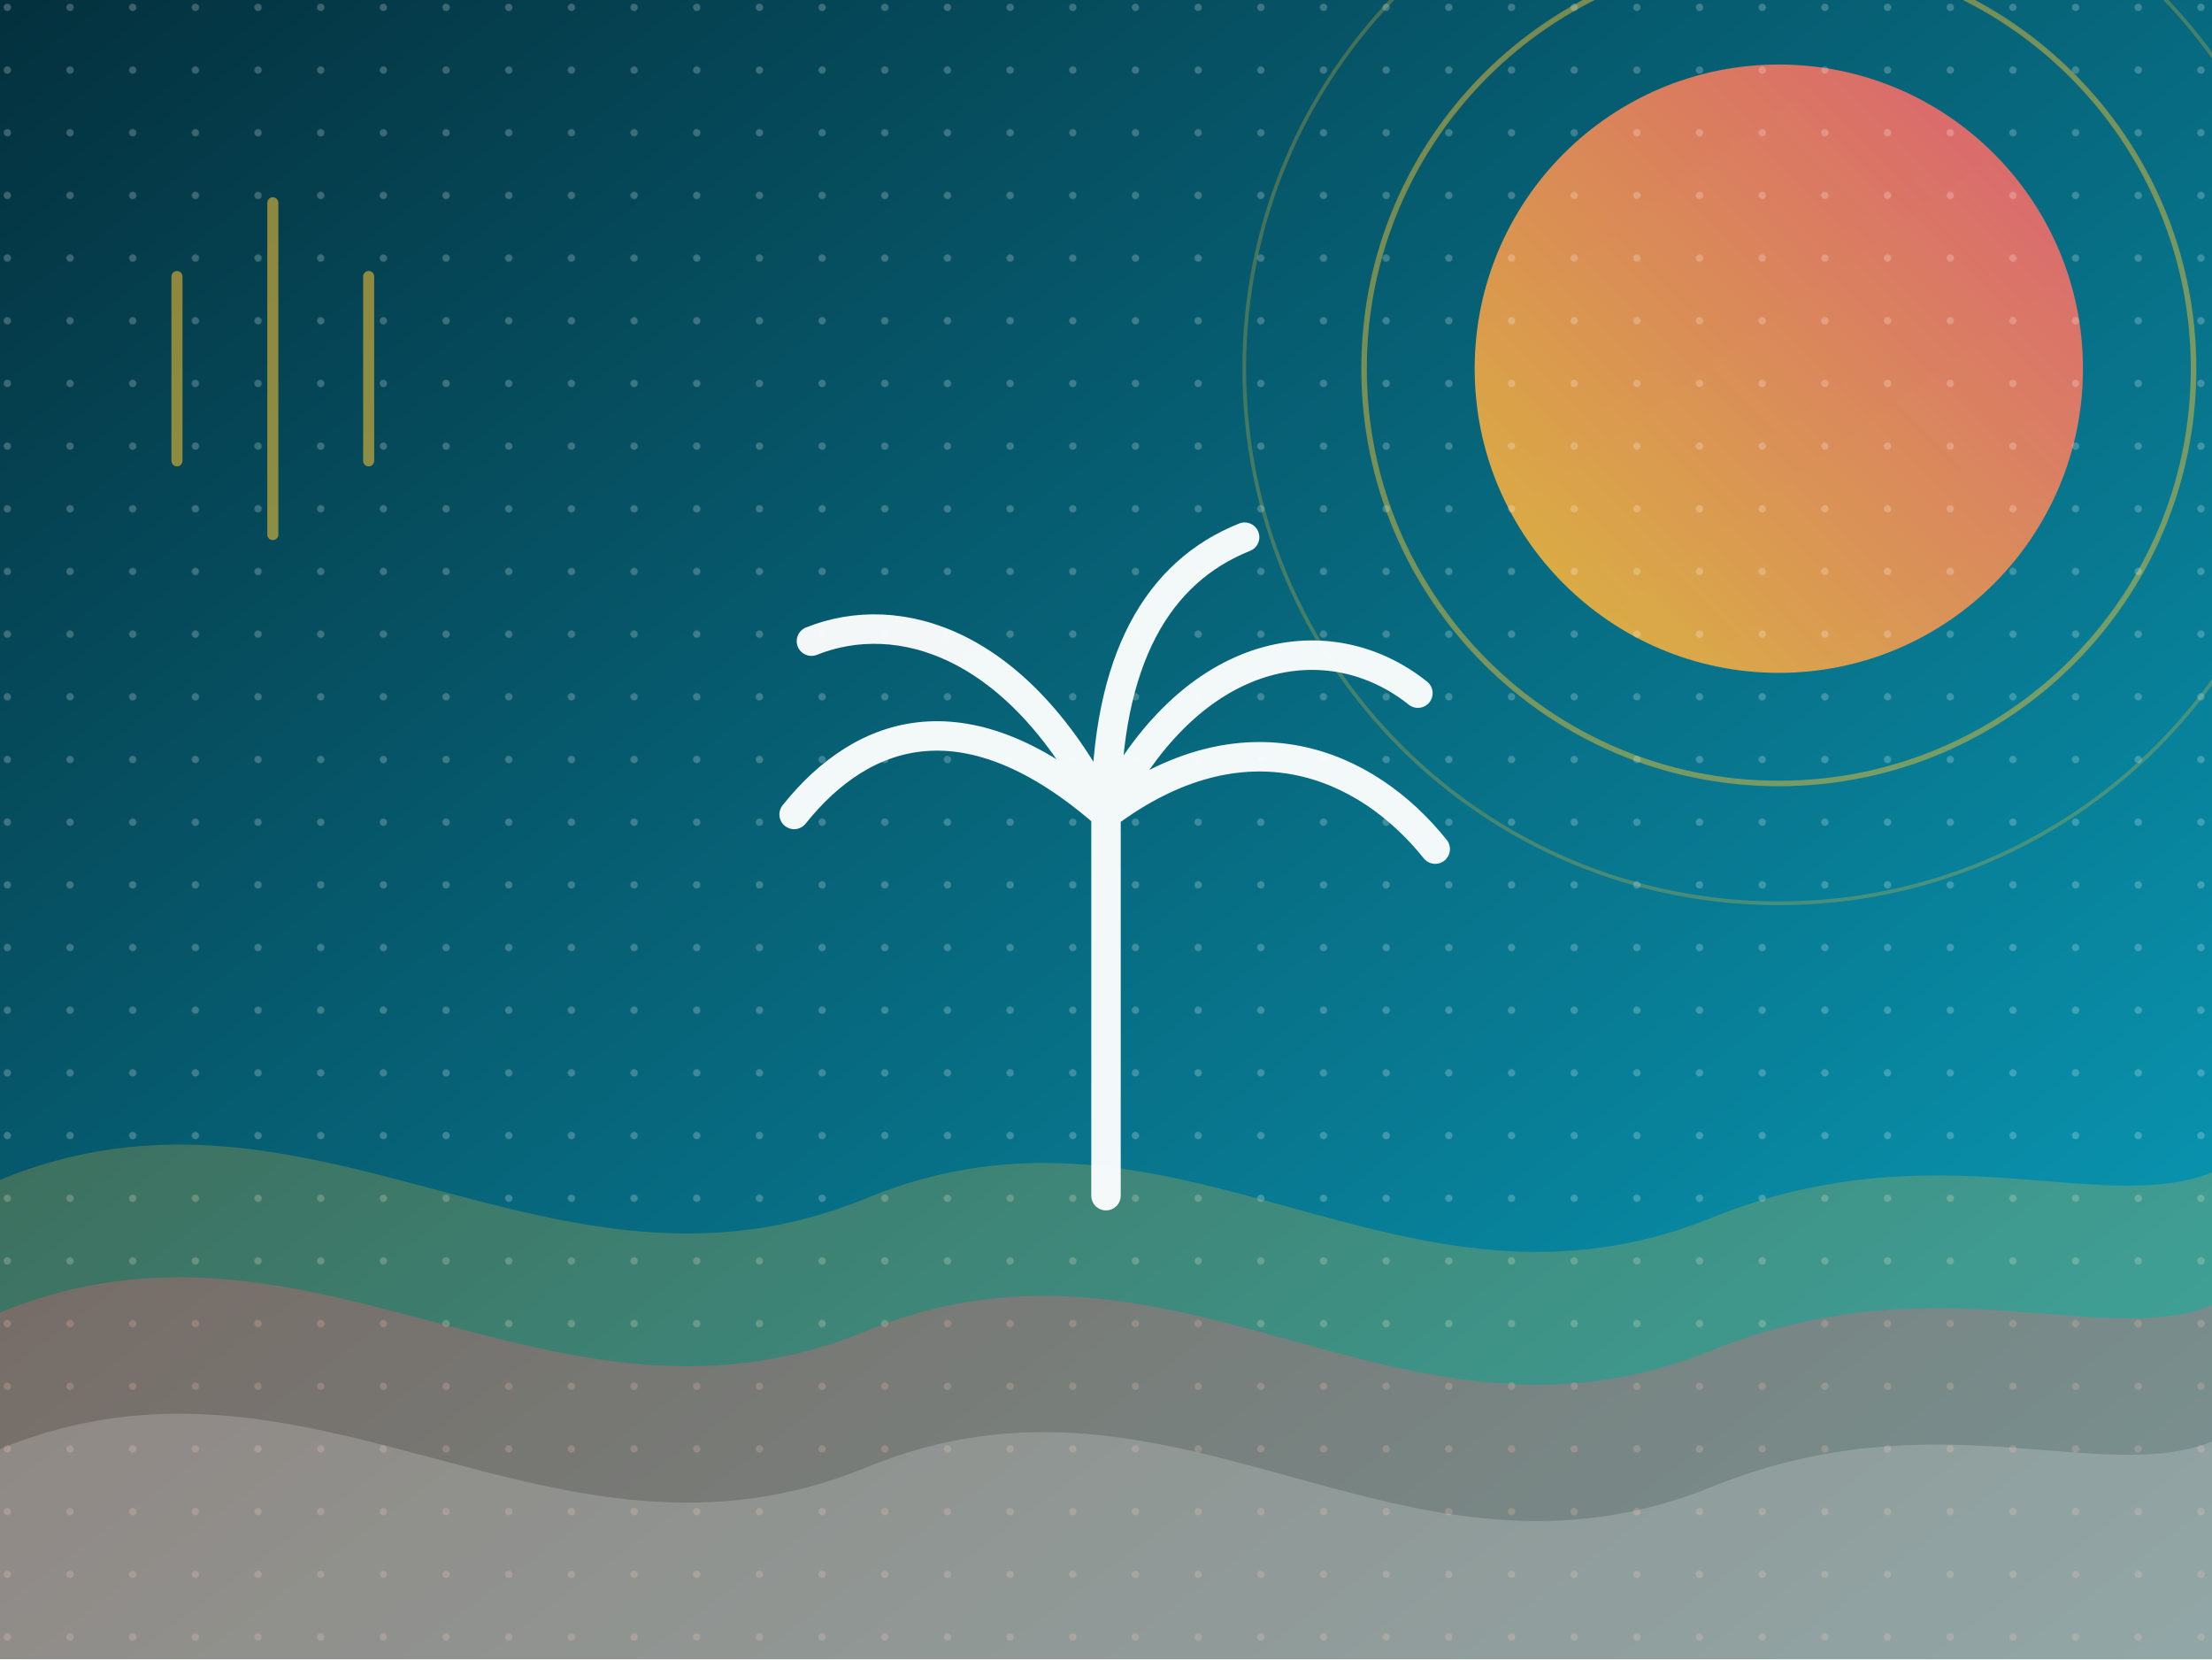
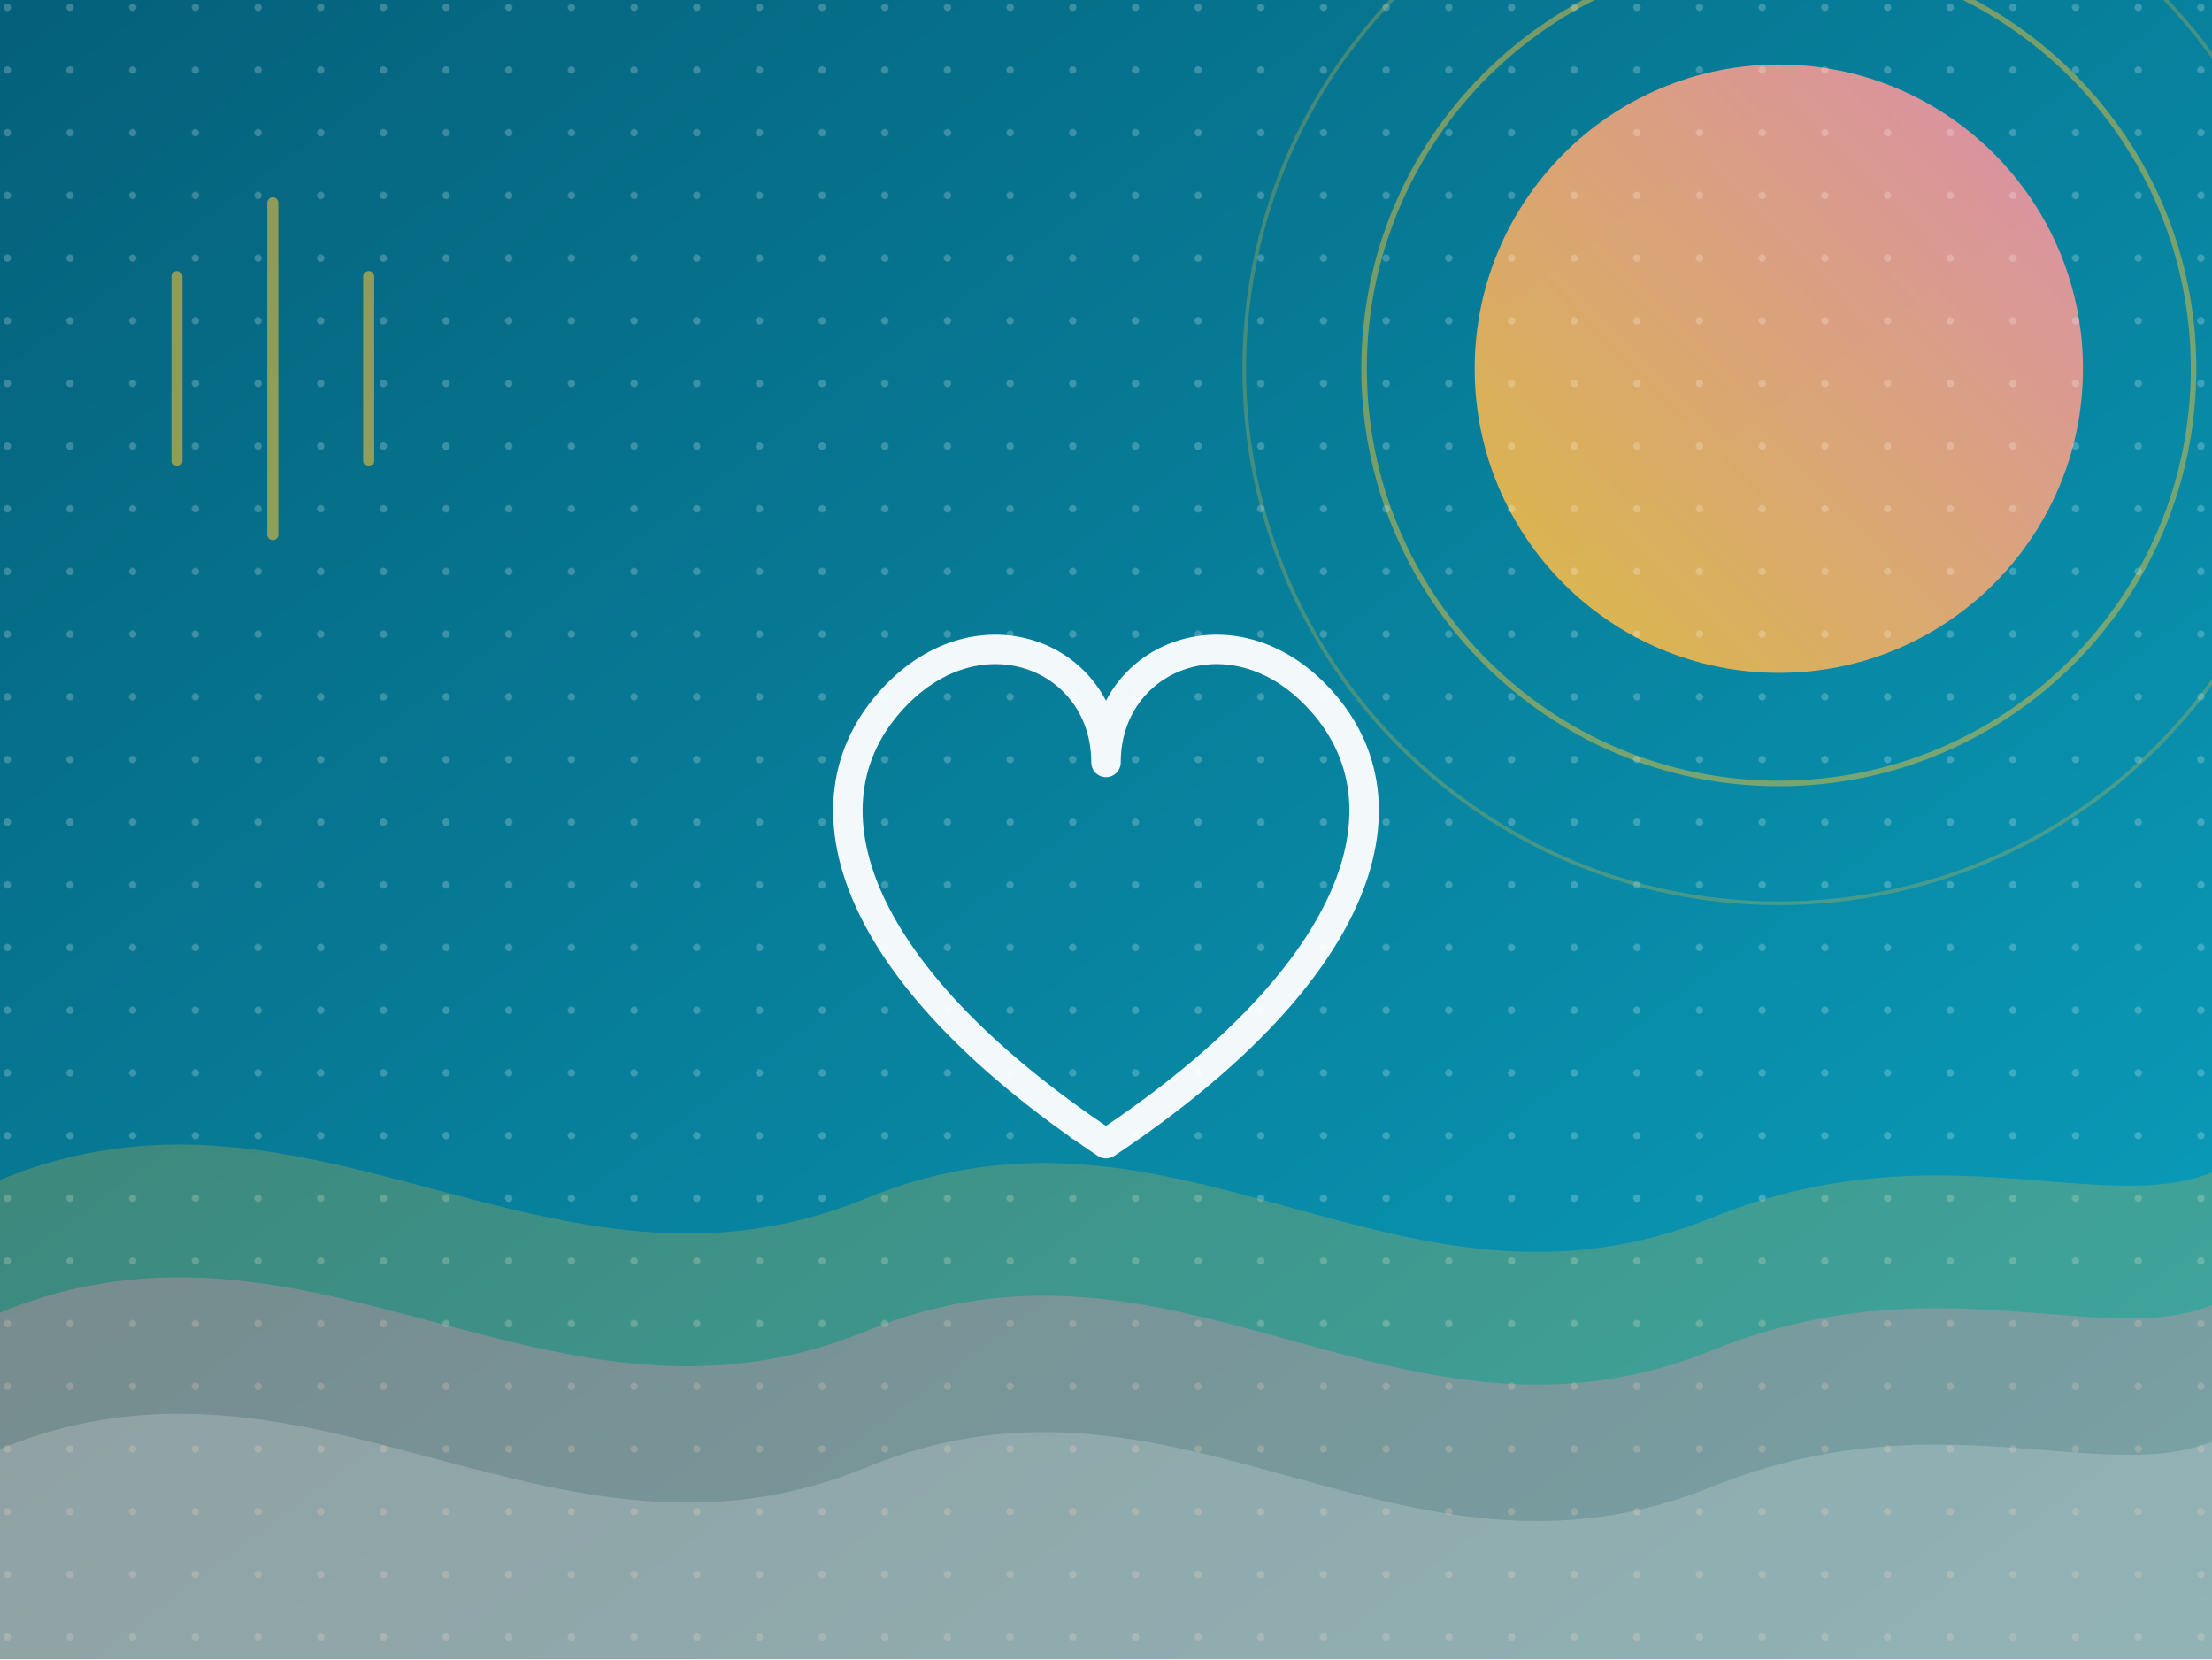
- <svg xmlns="http://www.w3.org/2000/svg" viewBox="0 0 1200 900" width="1200" height="900" role="img" aria-label="hero southbeach">
+ <svg xmlns="http://www.w3.org/2000/svg" viewBox="0 0 1200 900" width="1200" height="900" role="img" aria-label="tour private">
  <defs>
    <linearGradient id="g1" x1="0" y1="0" x2="1" y2="1">
-       <stop offset="0" stop-color="#04303d" />
+       <stop offset="0" stop-color="#05607a" />
      <stop offset="1" stop-color="#0aa2c0" />
    </linearGradient>
    <linearGradient id="g2" x1="0" y1="1" x2="1" y2="0">
      <stop offset="0" stop-color="#ffc531" />
-       <stop offset="1" stop-color="#ff5d73" />
+       <stop offset="1" stop-color="#ff8fb1" />
    </linearGradient>
    <pattern id="dots" width="34" height="34" patternUnits="userSpaceOnUse">
      <circle cx="4" cy="4" r="2" fill="#ffffff" opacity=".22" />
    </pattern>
  </defs>
  <rect width="1200" height="900" fill="url(#g1)" />
  <circle cx="965" cy="200" r="165" fill="url(#g2)" opacity=".85" />
  <circle cx="965" cy="200" r="225" fill="none" stroke="#ffc531" stroke-width="3" opacity=".45" />
  <circle cx="965" cy="200" r="290" fill="none" stroke="#ffc531" stroke-width="2" opacity=".25" />
  <rect width="1200" height="900" fill="url(#dots)" />
  <path d="M0 640 C170 570 300 720 470 650 C640 580 760 730 930 660 C1050 612 1140 660 1200 636 L1200 900 L0 900 Z" fill="#ffc531" opacity=".22" />
-   <path d="M0 712 C170 642 300 792 470 722 C640 652 760 802 930 732 C1050 684 1140 732 1200 708 L1200 900 L0 900 Z" fill="#ff5d73" opacity=".3" />
+   <path d="M0 712 C170 642 300 792 470 722 C640 652 760 802 930 732 C1050 684 1140 732 1200 708 L1200 900 L0 900 Z" fill="#ff8fb1" opacity=".3" />
  <path d="M0 786 C170 716 300 866 470 796 C640 726 760 876 930 806 C1050 758 1140 806 1200 782 L1200 900 L0 900 Z" fill="#ffffff" opacity=".18" />
  <g transform="translate(365 235) scale(4.7)" fill="none" stroke="#ffffff" stroke-width="3.4" stroke-linecap="round" stroke-linejoin="round" opacity=".95">
-     <path d="M50 88 L50 44 M50 44 C34 30 22 34 14 44 M50 44 C40 24 26 20 16 24 M50 44 C60 24 76 22 86 30 M50 44 C66 32 80 38 88 48 M50 44 C50 26 56 16 66 12" />
+     <path d="M50 82 C20 62 14 42 26 30 C36 20 50 26 50 38 C50 26 64 20 74 30 C86 42 80 62 50 82 Z" />
  </g>
  <g stroke="#ffc531" stroke-width="6" stroke-linecap="round" opacity=".55">
    <path d="M96 150 L96 250" />
    <path d="M148 110 L148 290" />
    <path d="M200 150 L200 250" />
  </g>
</svg>
